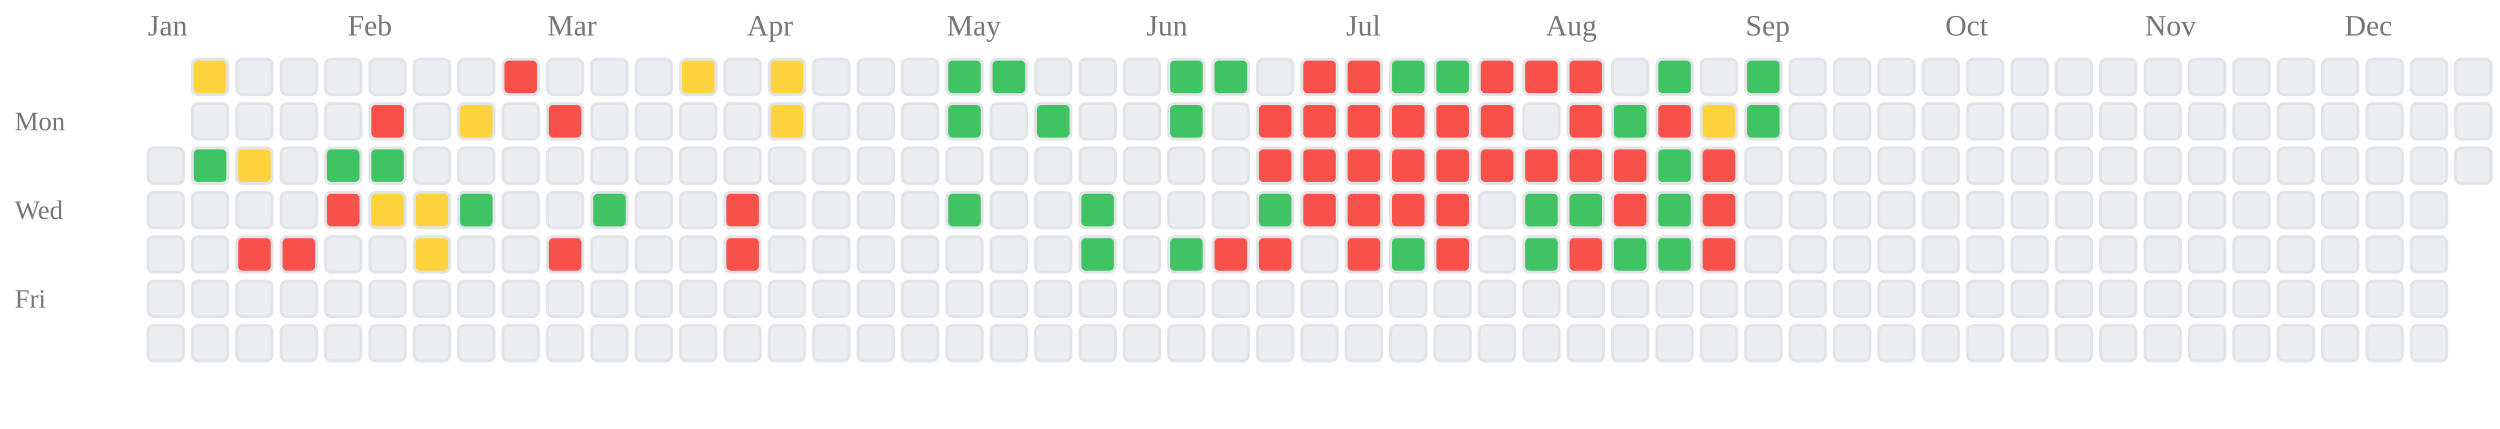
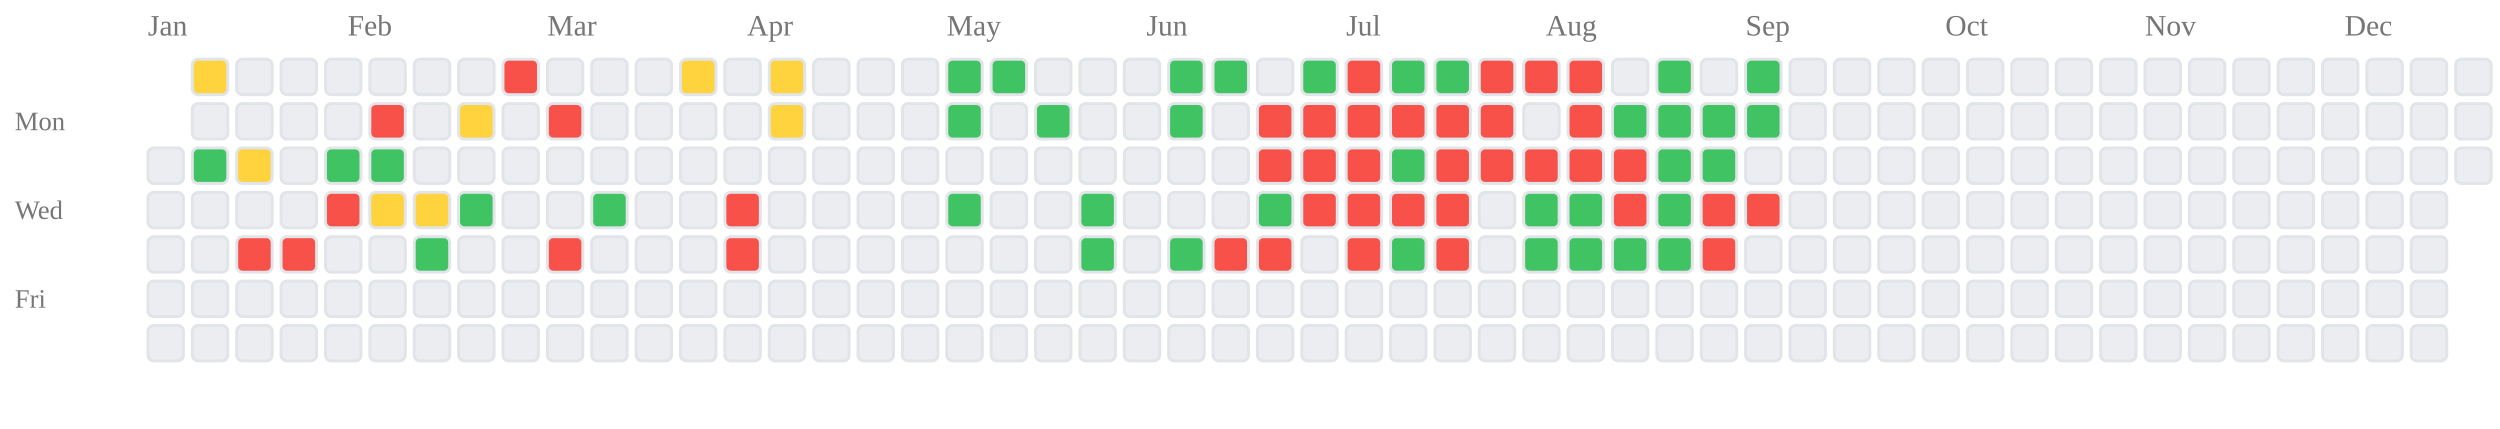
<svg xmlns="http://www.w3.org/2000/svg" width="845" height="145">
  <style>
        .month { font-size: 10px; fill: #767676; }
        .day { font-size: 9px; fill: #767676; }
        .cell { stroke: #e1e4e8; stroke-width: 1; }
        .cell-profit { fill: #40c463; }
        .cell-loss { fill: #f85149; }
        .cell-breakeven { fill: #ffd33d; }
        .cell-empty { fill: #ebedf0; }
    </style>
  <text x="50.0" y="12" class="month">Jan</text>
  <text x="117.5" y="12" class="month">Feb</text>
  <text x="185.0" y="12" class="month">Mar</text>
  <text x="252.5" y="12" class="month">Apr</text>
  <text x="320.0" y="12" class="month">May</text>
  <text x="387.5" y="12" class="month">Jun</text>
  <text x="455.0" y="12" class="month">Jul</text>
  <text x="522.5" y="12" class="month">Aug</text>
  <text x="590.0" y="12" class="month">Sep</text>
  <text x="657.5" y="12" class="month">Oct</text>
  <text x="725.0" y="12" class="month">Nov</text>
  <text x="792.5" y="12" class="month">Dec</text>
  <text x="5" y="44" class="day">Mon</text>
  <text x="5" y="74" class="day">Wed</text>
  <text x="5" y="104" class="day">Fri</text>
  <rect x="50" y="50" width="12" height="12" class="cell cell-empty" rx="2" ry="2" />
  <rect x="50" y="65" width="12" height="12" class="cell cell-empty" rx="2" ry="2" />
  <rect x="50" y="80" width="12" height="12" class="cell cell-empty" rx="2" ry="2" />
  <rect x="50" y="95" width="12" height="12" class="cell cell-empty" rx="2" ry="2" />
  <rect x="50" y="110" width="12" height="12" class="cell cell-empty" rx="2" ry="2" />
  <rect x="65" y="20" width="12" height="12" class="cell cell-breakeven" rx="2" ry="2" />
  <rect x="65" y="35" width="12" height="12" class="cell cell-empty" rx="2" ry="2" />
  <rect x="65" y="50" width="12" height="12" class="cell cell-profit" rx="2" ry="2" />
  <rect x="65" y="65" width="12" height="12" class="cell cell-empty" rx="2" ry="2" />
  <rect x="65" y="80" width="12" height="12" class="cell cell-empty" rx="2" ry="2" />
  <rect x="65" y="95" width="12" height="12" class="cell cell-empty" rx="2" ry="2" />
  <rect x="65" y="110" width="12" height="12" class="cell cell-empty" rx="2" ry="2" />
  <rect x="80" y="20" width="12" height="12" class="cell cell-empty" rx="2" ry="2" />
  <rect x="80" y="35" width="12" height="12" class="cell cell-empty" rx="2" ry="2" />
  <rect x="80" y="50" width="12" height="12" class="cell cell-breakeven" rx="2" ry="2" />
  <rect x="80" y="65" width="12" height="12" class="cell cell-empty" rx="2" ry="2" />
  <rect x="80" y="80" width="12" height="12" class="cell cell-loss" rx="2" ry="2" />
  <rect x="80" y="95" width="12" height="12" class="cell cell-empty" rx="2" ry="2" />
  <rect x="80" y="110" width="12" height="12" class="cell cell-empty" rx="2" ry="2" />
  <rect x="95" y="20" width="12" height="12" class="cell cell-empty" rx="2" ry="2" />
  <rect x="95" y="35" width="12" height="12" class="cell cell-empty" rx="2" ry="2" />
  <rect x="95" y="50" width="12" height="12" class="cell cell-empty" rx="2" ry="2" />
  <rect x="95" y="65" width="12" height="12" class="cell cell-empty" rx="2" ry="2" />
  <rect x="95" y="80" width="12" height="12" class="cell cell-loss" rx="2" ry="2" />
  <rect x="95" y="95" width="12" height="12" class="cell cell-empty" rx="2" ry="2" />
  <rect x="95" y="110" width="12" height="12" class="cell cell-empty" rx="2" ry="2" />
  <rect x="110" y="20" width="12" height="12" class="cell cell-empty" rx="2" ry="2" />
  <rect x="110" y="35" width="12" height="12" class="cell cell-empty" rx="2" ry="2" />
  <rect x="110" y="50" width="12" height="12" class="cell cell-profit" rx="2" ry="2" />
  <rect x="110" y="65" width="12" height="12" class="cell cell-loss" rx="2" ry="2" />
  <rect x="110" y="80" width="12" height="12" class="cell cell-empty" rx="2" ry="2" />
  <rect x="110" y="95" width="12" height="12" class="cell cell-empty" rx="2" ry="2" />
  <rect x="110" y="110" width="12" height="12" class="cell cell-empty" rx="2" ry="2" />
  <rect x="125" y="20" width="12" height="12" class="cell cell-empty" rx="2" ry="2" />
  <rect x="125" y="35" width="12" height="12" class="cell cell-loss" rx="2" ry="2" />
  <rect x="125" y="50" width="12" height="12" class="cell cell-profit" rx="2" ry="2" />
  <rect x="125" y="65" width="12" height="12" class="cell cell-breakeven" rx="2" ry="2" />
  <rect x="125" y="80" width="12" height="12" class="cell cell-empty" rx="2" ry="2" />
  <rect x="125" y="95" width="12" height="12" class="cell cell-empty" rx="2" ry="2" />
  <rect x="125" y="110" width="12" height="12" class="cell cell-empty" rx="2" ry="2" />
  <rect x="140" y="20" width="12" height="12" class="cell cell-empty" rx="2" ry="2" />
  <rect x="140" y="35" width="12" height="12" class="cell cell-empty" rx="2" ry="2" />
  <rect x="140" y="50" width="12" height="12" class="cell cell-empty" rx="2" ry="2" />
  <rect x="140" y="65" width="12" height="12" class="cell cell-breakeven" rx="2" ry="2" />
-   <rect x="140" y="80" width="12" height="12" class="cell cell-breakeven" rx="2" ry="2" />
+   <rect x="140" y="80" width="12" height="12" class="cell cell-profit" rx="2" ry="2" />
  <rect x="140" y="95" width="12" height="12" class="cell cell-empty" rx="2" ry="2" />
  <rect x="140" y="110" width="12" height="12" class="cell cell-empty" rx="2" ry="2" />
  <rect x="155" y="20" width="12" height="12" class="cell cell-empty" rx="2" ry="2" />
  <rect x="155" y="35" width="12" height="12" class="cell cell-breakeven" rx="2" ry="2" />
  <rect x="155" y="50" width="12" height="12" class="cell cell-empty" rx="2" ry="2" />
  <rect x="155" y="65" width="12" height="12" class="cell cell-profit" rx="2" ry="2" />
  <rect x="155" y="80" width="12" height="12" class="cell cell-empty" rx="2" ry="2" />
  <rect x="155" y="95" width="12" height="12" class="cell cell-empty" rx="2" ry="2" />
  <rect x="155" y="110" width="12" height="12" class="cell cell-empty" rx="2" ry="2" />
  <rect x="170" y="20" width="12" height="12" class="cell cell-loss" rx="2" ry="2" />
  <rect x="170" y="35" width="12" height="12" class="cell cell-empty" rx="2" ry="2" />
  <rect x="170" y="50" width="12" height="12" class="cell cell-empty" rx="2" ry="2" />
  <rect x="170" y="65" width="12" height="12" class="cell cell-empty" rx="2" ry="2" />
  <rect x="170" y="80" width="12" height="12" class="cell cell-empty" rx="2" ry="2" />
  <rect x="170" y="95" width="12" height="12" class="cell cell-empty" rx="2" ry="2" />
  <rect x="170" y="110" width="12" height="12" class="cell cell-empty" rx="2" ry="2" />
  <rect x="185" y="20" width="12" height="12" class="cell cell-empty" rx="2" ry="2" />
  <rect x="185" y="35" width="12" height="12" class="cell cell-loss" rx="2" ry="2" />
  <rect x="185" y="50" width="12" height="12" class="cell cell-empty" rx="2" ry="2" />
  <rect x="185" y="65" width="12" height="12" class="cell cell-empty" rx="2" ry="2" />
  <rect x="185" y="80" width="12" height="12" class="cell cell-loss" rx="2" ry="2" />
  <rect x="185" y="95" width="12" height="12" class="cell cell-empty" rx="2" ry="2" />
  <rect x="185" y="110" width="12" height="12" class="cell cell-empty" rx="2" ry="2" />
  <rect x="200" y="20" width="12" height="12" class="cell cell-empty" rx="2" ry="2" />
  <rect x="200" y="35" width="12" height="12" class="cell cell-empty" rx="2" ry="2" />
  <rect x="200" y="50" width="12" height="12" class="cell cell-empty" rx="2" ry="2" />
  <rect x="200" y="65" width="12" height="12" class="cell cell-profit" rx="2" ry="2" />
  <rect x="200" y="80" width="12" height="12" class="cell cell-empty" rx="2" ry="2" />
  <rect x="200" y="95" width="12" height="12" class="cell cell-empty" rx="2" ry="2" />
  <rect x="200" y="110" width="12" height="12" class="cell cell-empty" rx="2" ry="2" />
  <rect x="215" y="20" width="12" height="12" class="cell cell-empty" rx="2" ry="2" />
  <rect x="215" y="35" width="12" height="12" class="cell cell-empty" rx="2" ry="2" />
  <rect x="215" y="50" width="12" height="12" class="cell cell-empty" rx="2" ry="2" />
  <rect x="215" y="65" width="12" height="12" class="cell cell-empty" rx="2" ry="2" />
  <rect x="215" y="80" width="12" height="12" class="cell cell-empty" rx="2" ry="2" />
  <rect x="215" y="95" width="12" height="12" class="cell cell-empty" rx="2" ry="2" />
  <rect x="215" y="110" width="12" height="12" class="cell cell-empty" rx="2" ry="2" />
  <rect x="230" y="20" width="12" height="12" class="cell cell-breakeven" rx="2" ry="2" />
  <rect x="230" y="35" width="12" height="12" class="cell cell-empty" rx="2" ry="2" />
  <rect x="230" y="50" width="12" height="12" class="cell cell-empty" rx="2" ry="2" />
  <rect x="230" y="65" width="12" height="12" class="cell cell-empty" rx="2" ry="2" />
  <rect x="230" y="80" width="12" height="12" class="cell cell-empty" rx="2" ry="2" />
  <rect x="230" y="95" width="12" height="12" class="cell cell-empty" rx="2" ry="2" />
  <rect x="230" y="110" width="12" height="12" class="cell cell-empty" rx="2" ry="2" />
  <rect x="245" y="20" width="12" height="12" class="cell cell-empty" rx="2" ry="2" />
  <rect x="245" y="35" width="12" height="12" class="cell cell-empty" rx="2" ry="2" />
  <rect x="245" y="50" width="12" height="12" class="cell cell-empty" rx="2" ry="2" />
  <rect x="245" y="65" width="12" height="12" class="cell cell-loss" rx="2" ry="2" />
  <rect x="245" y="80" width="12" height="12" class="cell cell-loss" rx="2" ry="2" />
  <rect x="245" y="95" width="12" height="12" class="cell cell-empty" rx="2" ry="2" />
  <rect x="245" y="110" width="12" height="12" class="cell cell-empty" rx="2" ry="2" />
  <rect x="260" y="20" width="12" height="12" class="cell cell-breakeven" rx="2" ry="2" />
  <rect x="260" y="35" width="12" height="12" class="cell cell-breakeven" rx="2" ry="2" />
  <rect x="260" y="50" width="12" height="12" class="cell cell-empty" rx="2" ry="2" />
  <rect x="260" y="65" width="12" height="12" class="cell cell-empty" rx="2" ry="2" />
  <rect x="260" y="80" width="12" height="12" class="cell cell-empty" rx="2" ry="2" />
  <rect x="260" y="95" width="12" height="12" class="cell cell-empty" rx="2" ry="2" />
  <rect x="260" y="110" width="12" height="12" class="cell cell-empty" rx="2" ry="2" />
  <rect x="275" y="20" width="12" height="12" class="cell cell-empty" rx="2" ry="2" />
  <rect x="275" y="35" width="12" height="12" class="cell cell-empty" rx="2" ry="2" />
  <rect x="275" y="50" width="12" height="12" class="cell cell-empty" rx="2" ry="2" />
  <rect x="275" y="65" width="12" height="12" class="cell cell-empty" rx="2" ry="2" />
  <rect x="275" y="80" width="12" height="12" class="cell cell-empty" rx="2" ry="2" />
  <rect x="275" y="95" width="12" height="12" class="cell cell-empty" rx="2" ry="2" />
  <rect x="275" y="110" width="12" height="12" class="cell cell-empty" rx="2" ry="2" />
  <rect x="290" y="20" width="12" height="12" class="cell cell-empty" rx="2" ry="2" />
  <rect x="290" y="35" width="12" height="12" class="cell cell-empty" rx="2" ry="2" />
  <rect x="290" y="50" width="12" height="12" class="cell cell-empty" rx="2" ry="2" />
  <rect x="290" y="65" width="12" height="12" class="cell cell-empty" rx="2" ry="2" />
  <rect x="290" y="80" width="12" height="12" class="cell cell-empty" rx="2" ry="2" />
  <rect x="290" y="95" width="12" height="12" class="cell cell-empty" rx="2" ry="2" />
  <rect x="290" y="110" width="12" height="12" class="cell cell-empty" rx="2" ry="2" />
  <rect x="305" y="20" width="12" height="12" class="cell cell-empty" rx="2" ry="2" />
  <rect x="305" y="35" width="12" height="12" class="cell cell-empty" rx="2" ry="2" />
  <rect x="305" y="50" width="12" height="12" class="cell cell-empty" rx="2" ry="2" />
  <rect x="305" y="65" width="12" height="12" class="cell cell-empty" rx="2" ry="2" />
  <rect x="305" y="80" width="12" height="12" class="cell cell-empty" rx="2" ry="2" />
  <rect x="305" y="95" width="12" height="12" class="cell cell-empty" rx="2" ry="2" />
  <rect x="305" y="110" width="12" height="12" class="cell cell-empty" rx="2" ry="2" />
  <rect x="320" y="20" width="12" height="12" class="cell cell-profit" rx="2" ry="2" />
  <rect x="320" y="35" width="12" height="12" class="cell cell-profit" rx="2" ry="2" />
  <rect x="320" y="50" width="12" height="12" class="cell cell-empty" rx="2" ry="2" />
  <rect x="320" y="65" width="12" height="12" class="cell cell-profit" rx="2" ry="2" />
  <rect x="320" y="80" width="12" height="12" class="cell cell-empty" rx="2" ry="2" />
  <rect x="320" y="95" width="12" height="12" class="cell cell-empty" rx="2" ry="2" />
  <rect x="320" y="110" width="12" height="12" class="cell cell-empty" rx="2" ry="2" />
  <rect x="335" y="20" width="12" height="12" class="cell cell-profit" rx="2" ry="2" />
  <rect x="335" y="35" width="12" height="12" class="cell cell-empty" rx="2" ry="2" />
  <rect x="335" y="50" width="12" height="12" class="cell cell-empty" rx="2" ry="2" />
  <rect x="335" y="65" width="12" height="12" class="cell cell-empty" rx="2" ry="2" />
  <rect x="335" y="80" width="12" height="12" class="cell cell-empty" rx="2" ry="2" />
  <rect x="335" y="95" width="12" height="12" class="cell cell-empty" rx="2" ry="2" />
  <rect x="335" y="110" width="12" height="12" class="cell cell-empty" rx="2" ry="2" />
  <rect x="350" y="20" width="12" height="12" class="cell cell-empty" rx="2" ry="2" />
  <rect x="350" y="35" width="12" height="12" class="cell cell-profit" rx="2" ry="2" />
  <rect x="350" y="50" width="12" height="12" class="cell cell-empty" rx="2" ry="2" />
  <rect x="350" y="65" width="12" height="12" class="cell cell-empty" rx="2" ry="2" />
  <rect x="350" y="80" width="12" height="12" class="cell cell-empty" rx="2" ry="2" />
  <rect x="350" y="95" width="12" height="12" class="cell cell-empty" rx="2" ry="2" />
  <rect x="350" y="110" width="12" height="12" class="cell cell-empty" rx="2" ry="2" />
  <rect x="365" y="20" width="12" height="12" class="cell cell-empty" rx="2" ry="2" />
  <rect x="365" y="35" width="12" height="12" class="cell cell-empty" rx="2" ry="2" />
  <rect x="365" y="50" width="12" height="12" class="cell cell-empty" rx="2" ry="2" />
  <rect x="365" y="65" width="12" height="12" class="cell cell-profit" rx="2" ry="2" />
  <rect x="365" y="80" width="12" height="12" class="cell cell-profit" rx="2" ry="2" />
  <rect x="365" y="95" width="12" height="12" class="cell cell-empty" rx="2" ry="2" />
  <rect x="365" y="110" width="12" height="12" class="cell cell-empty" rx="2" ry="2" />
  <rect x="380" y="20" width="12" height="12" class="cell cell-empty" rx="2" ry="2" />
  <rect x="380" y="35" width="12" height="12" class="cell cell-empty" rx="2" ry="2" />
  <rect x="380" y="50" width="12" height="12" class="cell cell-empty" rx="2" ry="2" />
  <rect x="380" y="65" width="12" height="12" class="cell cell-empty" rx="2" ry="2" />
  <rect x="380" y="80" width="12" height="12" class="cell cell-empty" rx="2" ry="2" />
  <rect x="380" y="95" width="12" height="12" class="cell cell-empty" rx="2" ry="2" />
  <rect x="380" y="110" width="12" height="12" class="cell cell-empty" rx="2" ry="2" />
  <rect x="395" y="20" width="12" height="12" class="cell cell-profit" rx="2" ry="2" />
  <rect x="395" y="35" width="12" height="12" class="cell cell-profit" rx="2" ry="2" />
  <rect x="395" y="50" width="12" height="12" class="cell cell-empty" rx="2" ry="2" />
  <rect x="395" y="65" width="12" height="12" class="cell cell-empty" rx="2" ry="2" />
  <rect x="395" y="80" width="12" height="12" class="cell cell-profit" rx="2" ry="2" />
  <rect x="395" y="95" width="12" height="12" class="cell cell-empty" rx="2" ry="2" />
  <rect x="395" y="110" width="12" height="12" class="cell cell-empty" rx="2" ry="2" />
  <rect x="410" y="20" width="12" height="12" class="cell cell-profit" rx="2" ry="2" />
  <rect x="410" y="35" width="12" height="12" class="cell cell-empty" rx="2" ry="2" />
  <rect x="410" y="50" width="12" height="12" class="cell cell-empty" rx="2" ry="2" />
  <rect x="410" y="65" width="12" height="12" class="cell cell-empty" rx="2" ry="2" />
  <rect x="410" y="80" width="12" height="12" class="cell cell-loss" rx="2" ry="2" />
  <rect x="410" y="95" width="12" height="12" class="cell cell-empty" rx="2" ry="2" />
  <rect x="410" y="110" width="12" height="12" class="cell cell-empty" rx="2" ry="2" />
  <rect x="425" y="20" width="12" height="12" class="cell cell-empty" rx="2" ry="2" />
  <rect x="425" y="35" width="12" height="12" class="cell cell-loss" rx="2" ry="2" />
  <rect x="425" y="50" width="12" height="12" class="cell cell-loss" rx="2" ry="2" />
  <rect x="425" y="65" width="12" height="12" class="cell cell-profit" rx="2" ry="2" />
  <rect x="425" y="80" width="12" height="12" class="cell cell-loss" rx="2" ry="2" />
  <rect x="425" y="95" width="12" height="12" class="cell cell-empty" rx="2" ry="2" />
  <rect x="425" y="110" width="12" height="12" class="cell cell-empty" rx="2" ry="2" />
-   <rect x="440" y="20" width="12" height="12" class="cell cell-loss" rx="2" ry="2" />
+   <rect x="440" y="20" width="12" height="12" class="cell cell-profit" rx="2" ry="2" />
  <rect x="440" y="35" width="12" height="12" class="cell cell-loss" rx="2" ry="2" />
  <rect x="440" y="50" width="12" height="12" class="cell cell-loss" rx="2" ry="2" />
  <rect x="440" y="65" width="12" height="12" class="cell cell-loss" rx="2" ry="2" />
  <rect x="440" y="80" width="12" height="12" class="cell cell-empty" rx="2" ry="2" />
  <rect x="440" y="95" width="12" height="12" class="cell cell-empty" rx="2" ry="2" />
  <rect x="440" y="110" width="12" height="12" class="cell cell-empty" rx="2" ry="2" />
  <rect x="455" y="20" width="12" height="12" class="cell cell-loss" rx="2" ry="2" />
  <rect x="455" y="35" width="12" height="12" class="cell cell-loss" rx="2" ry="2" />
  <rect x="455" y="50" width="12" height="12" class="cell cell-loss" rx="2" ry="2" />
  <rect x="455" y="65" width="12" height="12" class="cell cell-loss" rx="2" ry="2" />
  <rect x="455" y="80" width="12" height="12" class="cell cell-loss" rx="2" ry="2" />
  <rect x="455" y="95" width="12" height="12" class="cell cell-empty" rx="2" ry="2" />
  <rect x="455" y="110" width="12" height="12" class="cell cell-empty" rx="2" ry="2" />
  <rect x="470" y="20" width="12" height="12" class="cell cell-profit" rx="2" ry="2" />
  <rect x="470" y="35" width="12" height="12" class="cell cell-loss" rx="2" ry="2" />
-   <rect x="470" y="50" width="12" height="12" class="cell cell-loss" rx="2" ry="2" />
+   <rect x="470" y="50" width="12" height="12" class="cell cell-profit" rx="2" ry="2" />
  <rect x="470" y="65" width="12" height="12" class="cell cell-loss" rx="2" ry="2" />
  <rect x="470" y="80" width="12" height="12" class="cell cell-profit" rx="2" ry="2" />
  <rect x="470" y="95" width="12" height="12" class="cell cell-empty" rx="2" ry="2" />
  <rect x="470" y="110" width="12" height="12" class="cell cell-empty" rx="2" ry="2" />
  <rect x="485" y="20" width="12" height="12" class="cell cell-profit" rx="2" ry="2" />
  <rect x="485" y="35" width="12" height="12" class="cell cell-loss" rx="2" ry="2" />
  <rect x="485" y="50" width="12" height="12" class="cell cell-loss" rx="2" ry="2" />
  <rect x="485" y="65" width="12" height="12" class="cell cell-loss" rx="2" ry="2" />
  <rect x="485" y="80" width="12" height="12" class="cell cell-loss" rx="2" ry="2" />
  <rect x="485" y="95" width="12" height="12" class="cell cell-empty" rx="2" ry="2" />
  <rect x="485" y="110" width="12" height="12" class="cell cell-empty" rx="2" ry="2" />
  <rect x="500" y="20" width="12" height="12" class="cell cell-loss" rx="2" ry="2" />
  <rect x="500" y="35" width="12" height="12" class="cell cell-loss" rx="2" ry="2" />
  <rect x="500" y="50" width="12" height="12" class="cell cell-loss" rx="2" ry="2" />
  <rect x="500" y="65" width="12" height="12" class="cell cell-empty" rx="2" ry="2" />
  <rect x="500" y="80" width="12" height="12" class="cell cell-empty" rx="2" ry="2" />
  <rect x="500" y="95" width="12" height="12" class="cell cell-empty" rx="2" ry="2" />
  <rect x="500" y="110" width="12" height="12" class="cell cell-empty" rx="2" ry="2" />
  <rect x="515" y="20" width="12" height="12" class="cell cell-loss" rx="2" ry="2" />
  <rect x="515" y="35" width="12" height="12" class="cell cell-empty" rx="2" ry="2" />
  <rect x="515" y="50" width="12" height="12" class="cell cell-loss" rx="2" ry="2" />
  <rect x="515" y="65" width="12" height="12" class="cell cell-profit" rx="2" ry="2" />
  <rect x="515" y="80" width="12" height="12" class="cell cell-profit" rx="2" ry="2" />
  <rect x="515" y="95" width="12" height="12" class="cell cell-empty" rx="2" ry="2" />
  <rect x="515" y="110" width="12" height="12" class="cell cell-empty" rx="2" ry="2" />
  <rect x="530" y="20" width="12" height="12" class="cell cell-loss" rx="2" ry="2" />
  <rect x="530" y="35" width="12" height="12" class="cell cell-loss" rx="2" ry="2" />
  <rect x="530" y="50" width="12" height="12" class="cell cell-loss" rx="2" ry="2" />
  <rect x="530" y="65" width="12" height="12" class="cell cell-profit" rx="2" ry="2" />
-   <rect x="530" y="80" width="12" height="12" class="cell cell-loss" rx="2" ry="2" />
+   <rect x="530" y="80" width="12" height="12" class="cell cell-profit" rx="2" ry="2" />
  <rect x="530" y="95" width="12" height="12" class="cell cell-empty" rx="2" ry="2" />
  <rect x="530" y="110" width="12" height="12" class="cell cell-empty" rx="2" ry="2" />
  <rect x="545" y="20" width="12" height="12" class="cell cell-empty" rx="2" ry="2" />
  <rect x="545" y="35" width="12" height="12" class="cell cell-profit" rx="2" ry="2" />
  <rect x="545" y="50" width="12" height="12" class="cell cell-loss" rx="2" ry="2" />
  <rect x="545" y="65" width="12" height="12" class="cell cell-loss" rx="2" ry="2" />
  <rect x="545" y="80" width="12" height="12" class="cell cell-profit" rx="2" ry="2" />
  <rect x="545" y="95" width="12" height="12" class="cell cell-empty" rx="2" ry="2" />
  <rect x="545" y="110" width="12" height="12" class="cell cell-empty" rx="2" ry="2" />
  <rect x="560" y="20" width="12" height="12" class="cell cell-profit" rx="2" ry="2" />
-   <rect x="560" y="35" width="12" height="12" class="cell cell-loss" rx="2" ry="2" />
+   <rect x="560" y="35" width="12" height="12" class="cell cell-profit" rx="2" ry="2" />
  <rect x="560" y="50" width="12" height="12" class="cell cell-profit" rx="2" ry="2" />
  <rect x="560" y="65" width="12" height="12" class="cell cell-profit" rx="2" ry="2" />
  <rect x="560" y="80" width="12" height="12" class="cell cell-profit" rx="2" ry="2" />
  <rect x="560" y="95" width="12" height="12" class="cell cell-empty" rx="2" ry="2" />
  <rect x="560" y="110" width="12" height="12" class="cell cell-empty" rx="2" ry="2" />
  <rect x="575" y="20" width="12" height="12" class="cell cell-empty" rx="2" ry="2" />
-   <rect x="575" y="35" width="12" height="12" class="cell cell-breakeven" rx="2" ry="2" />
-   <rect x="575" y="50" width="12" height="12" class="cell cell-loss" rx="2" ry="2" />
+   <rect x="575" y="35" width="12" height="12" class="cell cell-profit" rx="2" ry="2" />
+   <rect x="575" y="50" width="12" height="12" class="cell cell-profit" rx="2" ry="2" />
  <rect x="575" y="65" width="12" height="12" class="cell cell-loss" rx="2" ry="2" />
  <rect x="575" y="80" width="12" height="12" class="cell cell-loss" rx="2" ry="2" />
  <rect x="575" y="95" width="12" height="12" class="cell cell-empty" rx="2" ry="2" />
  <rect x="575" y="110" width="12" height="12" class="cell cell-empty" rx="2" ry="2" />
  <rect x="590" y="20" width="12" height="12" class="cell cell-profit" rx="2" ry="2" />
  <rect x="590" y="35" width="12" height="12" class="cell cell-profit" rx="2" ry="2" />
  <rect x="590" y="50" width="12" height="12" class="cell cell-empty" rx="2" ry="2" />
-   <rect x="590" y="65" width="12" height="12" class="cell cell-empty" rx="2" ry="2" />
+   <rect x="590" y="65" width="12" height="12" class="cell cell-loss" rx="2" ry="2" />
  <rect x="590" y="80" width="12" height="12" class="cell cell-empty" rx="2" ry="2" />
  <rect x="590" y="95" width="12" height="12" class="cell cell-empty" rx="2" ry="2" />
  <rect x="590" y="110" width="12" height="12" class="cell cell-empty" rx="2" ry="2" />
  <rect x="605" y="20" width="12" height="12" class="cell cell-empty" rx="2" ry="2" />
  <rect x="605" y="35" width="12" height="12" class="cell cell-empty" rx="2" ry="2" />
  <rect x="605" y="50" width="12" height="12" class="cell cell-empty" rx="2" ry="2" />
  <rect x="605" y="65" width="12" height="12" class="cell cell-empty" rx="2" ry="2" />
  <rect x="605" y="80" width="12" height="12" class="cell cell-empty" rx="2" ry="2" />
  <rect x="605" y="95" width="12" height="12" class="cell cell-empty" rx="2" ry="2" />
  <rect x="605" y="110" width="12" height="12" class="cell cell-empty" rx="2" ry="2" />
  <rect x="620" y="20" width="12" height="12" class="cell cell-empty" rx="2" ry="2" />
  <rect x="620" y="35" width="12" height="12" class="cell cell-empty" rx="2" ry="2" />
  <rect x="620" y="50" width="12" height="12" class="cell cell-empty" rx="2" ry="2" />
  <rect x="620" y="65" width="12" height="12" class="cell cell-empty" rx="2" ry="2" />
  <rect x="620" y="80" width="12" height="12" class="cell cell-empty" rx="2" ry="2" />
  <rect x="620" y="95" width="12" height="12" class="cell cell-empty" rx="2" ry="2" />
  <rect x="620" y="110" width="12" height="12" class="cell cell-empty" rx="2" ry="2" />
  <rect x="635" y="20" width="12" height="12" class="cell cell-empty" rx="2" ry="2" />
  <rect x="635" y="35" width="12" height="12" class="cell cell-empty" rx="2" ry="2" />
  <rect x="635" y="50" width="12" height="12" class="cell cell-empty" rx="2" ry="2" />
  <rect x="635" y="65" width="12" height="12" class="cell cell-empty" rx="2" ry="2" />
  <rect x="635" y="80" width="12" height="12" class="cell cell-empty" rx="2" ry="2" />
  <rect x="635" y="95" width="12" height="12" class="cell cell-empty" rx="2" ry="2" />
  <rect x="635" y="110" width="12" height="12" class="cell cell-empty" rx="2" ry="2" />
  <rect x="650" y="20" width="12" height="12" class="cell cell-empty" rx="2" ry="2" />
  <rect x="650" y="35" width="12" height="12" class="cell cell-empty" rx="2" ry="2" />
  <rect x="650" y="50" width="12" height="12" class="cell cell-empty" rx="2" ry="2" />
  <rect x="650" y="65" width="12" height="12" class="cell cell-empty" rx="2" ry="2" />
  <rect x="650" y="80" width="12" height="12" class="cell cell-empty" rx="2" ry="2" />
  <rect x="650" y="95" width="12" height="12" class="cell cell-empty" rx="2" ry="2" />
  <rect x="650" y="110" width="12" height="12" class="cell cell-empty" rx="2" ry="2" />
  <rect x="665" y="20" width="12" height="12" class="cell cell-empty" rx="2" ry="2" />
  <rect x="665" y="35" width="12" height="12" class="cell cell-empty" rx="2" ry="2" />
  <rect x="665" y="50" width="12" height="12" class="cell cell-empty" rx="2" ry="2" />
  <rect x="665" y="65" width="12" height="12" class="cell cell-empty" rx="2" ry="2" />
  <rect x="665" y="80" width="12" height="12" class="cell cell-empty" rx="2" ry="2" />
  <rect x="665" y="95" width="12" height="12" class="cell cell-empty" rx="2" ry="2" />
  <rect x="665" y="110" width="12" height="12" class="cell cell-empty" rx="2" ry="2" />
  <rect x="680" y="20" width="12" height="12" class="cell cell-empty" rx="2" ry="2" />
  <rect x="680" y="35" width="12" height="12" class="cell cell-empty" rx="2" ry="2" />
  <rect x="680" y="50" width="12" height="12" class="cell cell-empty" rx="2" ry="2" />
  <rect x="680" y="65" width="12" height="12" class="cell cell-empty" rx="2" ry="2" />
  <rect x="680" y="80" width="12" height="12" class="cell cell-empty" rx="2" ry="2" />
  <rect x="680" y="95" width="12" height="12" class="cell cell-empty" rx="2" ry="2" />
  <rect x="680" y="110" width="12" height="12" class="cell cell-empty" rx="2" ry="2" />
  <rect x="695" y="20" width="12" height="12" class="cell cell-empty" rx="2" ry="2" />
  <rect x="695" y="35" width="12" height="12" class="cell cell-empty" rx="2" ry="2" />
  <rect x="695" y="50" width="12" height="12" class="cell cell-empty" rx="2" ry="2" />
  <rect x="695" y="65" width="12" height="12" class="cell cell-empty" rx="2" ry="2" />
  <rect x="695" y="80" width="12" height="12" class="cell cell-empty" rx="2" ry="2" />
  <rect x="695" y="95" width="12" height="12" class="cell cell-empty" rx="2" ry="2" />
  <rect x="695" y="110" width="12" height="12" class="cell cell-empty" rx="2" ry="2" />
  <rect x="710" y="20" width="12" height="12" class="cell cell-empty" rx="2" ry="2" />
  <rect x="710" y="35" width="12" height="12" class="cell cell-empty" rx="2" ry="2" />
  <rect x="710" y="50" width="12" height="12" class="cell cell-empty" rx="2" ry="2" />
  <rect x="710" y="65" width="12" height="12" class="cell cell-empty" rx="2" ry="2" />
  <rect x="710" y="80" width="12" height="12" class="cell cell-empty" rx="2" ry="2" />
  <rect x="710" y="95" width="12" height="12" class="cell cell-empty" rx="2" ry="2" />
  <rect x="710" y="110" width="12" height="12" class="cell cell-empty" rx="2" ry="2" />
  <rect x="725" y="20" width="12" height="12" class="cell cell-empty" rx="2" ry="2" />
  <rect x="725" y="35" width="12" height="12" class="cell cell-empty" rx="2" ry="2" />
  <rect x="725" y="50" width="12" height="12" class="cell cell-empty" rx="2" ry="2" />
  <rect x="725" y="65" width="12" height="12" class="cell cell-empty" rx="2" ry="2" />
  <rect x="725" y="80" width="12" height="12" class="cell cell-empty" rx="2" ry="2" />
  <rect x="725" y="95" width="12" height="12" class="cell cell-empty" rx="2" ry="2" />
  <rect x="725" y="110" width="12" height="12" class="cell cell-empty" rx="2" ry="2" />
  <rect x="740" y="20" width="12" height="12" class="cell cell-empty" rx="2" ry="2" />
  <rect x="740" y="35" width="12" height="12" class="cell cell-empty" rx="2" ry="2" />
  <rect x="740" y="50" width="12" height="12" class="cell cell-empty" rx="2" ry="2" />
  <rect x="740" y="65" width="12" height="12" class="cell cell-empty" rx="2" ry="2" />
  <rect x="740" y="80" width="12" height="12" class="cell cell-empty" rx="2" ry="2" />
  <rect x="740" y="95" width="12" height="12" class="cell cell-empty" rx="2" ry="2" />
  <rect x="740" y="110" width="12" height="12" class="cell cell-empty" rx="2" ry="2" />
  <rect x="755" y="20" width="12" height="12" class="cell cell-empty" rx="2" ry="2" />
  <rect x="755" y="35" width="12" height="12" class="cell cell-empty" rx="2" ry="2" />
  <rect x="755" y="50" width="12" height="12" class="cell cell-empty" rx="2" ry="2" />
  <rect x="755" y="65" width="12" height="12" class="cell cell-empty" rx="2" ry="2" />
  <rect x="755" y="80" width="12" height="12" class="cell cell-empty" rx="2" ry="2" />
  <rect x="755" y="95" width="12" height="12" class="cell cell-empty" rx="2" ry="2" />
  <rect x="755" y="110" width="12" height="12" class="cell cell-empty" rx="2" ry="2" />
  <rect x="770" y="20" width="12" height="12" class="cell cell-empty" rx="2" ry="2" />
  <rect x="770" y="35" width="12" height="12" class="cell cell-empty" rx="2" ry="2" />
  <rect x="770" y="50" width="12" height="12" class="cell cell-empty" rx="2" ry="2" />
  <rect x="770" y="65" width="12" height="12" class="cell cell-empty" rx="2" ry="2" />
  <rect x="770" y="80" width="12" height="12" class="cell cell-empty" rx="2" ry="2" />
  <rect x="770" y="95" width="12" height="12" class="cell cell-empty" rx="2" ry="2" />
  <rect x="770" y="110" width="12" height="12" class="cell cell-empty" rx="2" ry="2" />
  <rect x="785" y="20" width="12" height="12" class="cell cell-empty" rx="2" ry="2" />
  <rect x="785" y="35" width="12" height="12" class="cell cell-empty" rx="2" ry="2" />
  <rect x="785" y="50" width="12" height="12" class="cell cell-empty" rx="2" ry="2" />
  <rect x="785" y="65" width="12" height="12" class="cell cell-empty" rx="2" ry="2" />
  <rect x="785" y="80" width="12" height="12" class="cell cell-empty" rx="2" ry="2" />
  <rect x="785" y="95" width="12" height="12" class="cell cell-empty" rx="2" ry="2" />
  <rect x="785" y="110" width="12" height="12" class="cell cell-empty" rx="2" ry="2" />
  <rect x="800" y="20" width="12" height="12" class="cell cell-empty" rx="2" ry="2" />
  <rect x="800" y="35" width="12" height="12" class="cell cell-empty" rx="2" ry="2" />
  <rect x="800" y="50" width="12" height="12" class="cell cell-empty" rx="2" ry="2" />
  <rect x="800" y="65" width="12" height="12" class="cell cell-empty" rx="2" ry="2" />
  <rect x="800" y="80" width="12" height="12" class="cell cell-empty" rx="2" ry="2" />
  <rect x="800" y="95" width="12" height="12" class="cell cell-empty" rx="2" ry="2" />
  <rect x="800" y="110" width="12" height="12" class="cell cell-empty" rx="2" ry="2" />
  <rect x="815" y="20" width="12" height="12" class="cell cell-empty" rx="2" ry="2" />
  <rect x="815" y="35" width="12" height="12" class="cell cell-empty" rx="2" ry="2" />
  <rect x="815" y="50" width="12" height="12" class="cell cell-empty" rx="2" ry="2" />
  <rect x="815" y="65" width="12" height="12" class="cell cell-empty" rx="2" ry="2" />
  <rect x="815" y="80" width="12" height="12" class="cell cell-empty" rx="2" ry="2" />
  <rect x="815" y="95" width="12" height="12" class="cell cell-empty" rx="2" ry="2" />
  <rect x="815" y="110" width="12" height="12" class="cell cell-empty" rx="2" ry="2" />
  <rect x="830" y="20" width="12" height="12" class="cell cell-empty" rx="2" ry="2" />
  <rect x="830" y="35" width="12" height="12" class="cell cell-empty" rx="2" ry="2" />
  <rect x="830" y="50" width="12" height="12" class="cell cell-empty" rx="2" ry="2" />
</svg>
